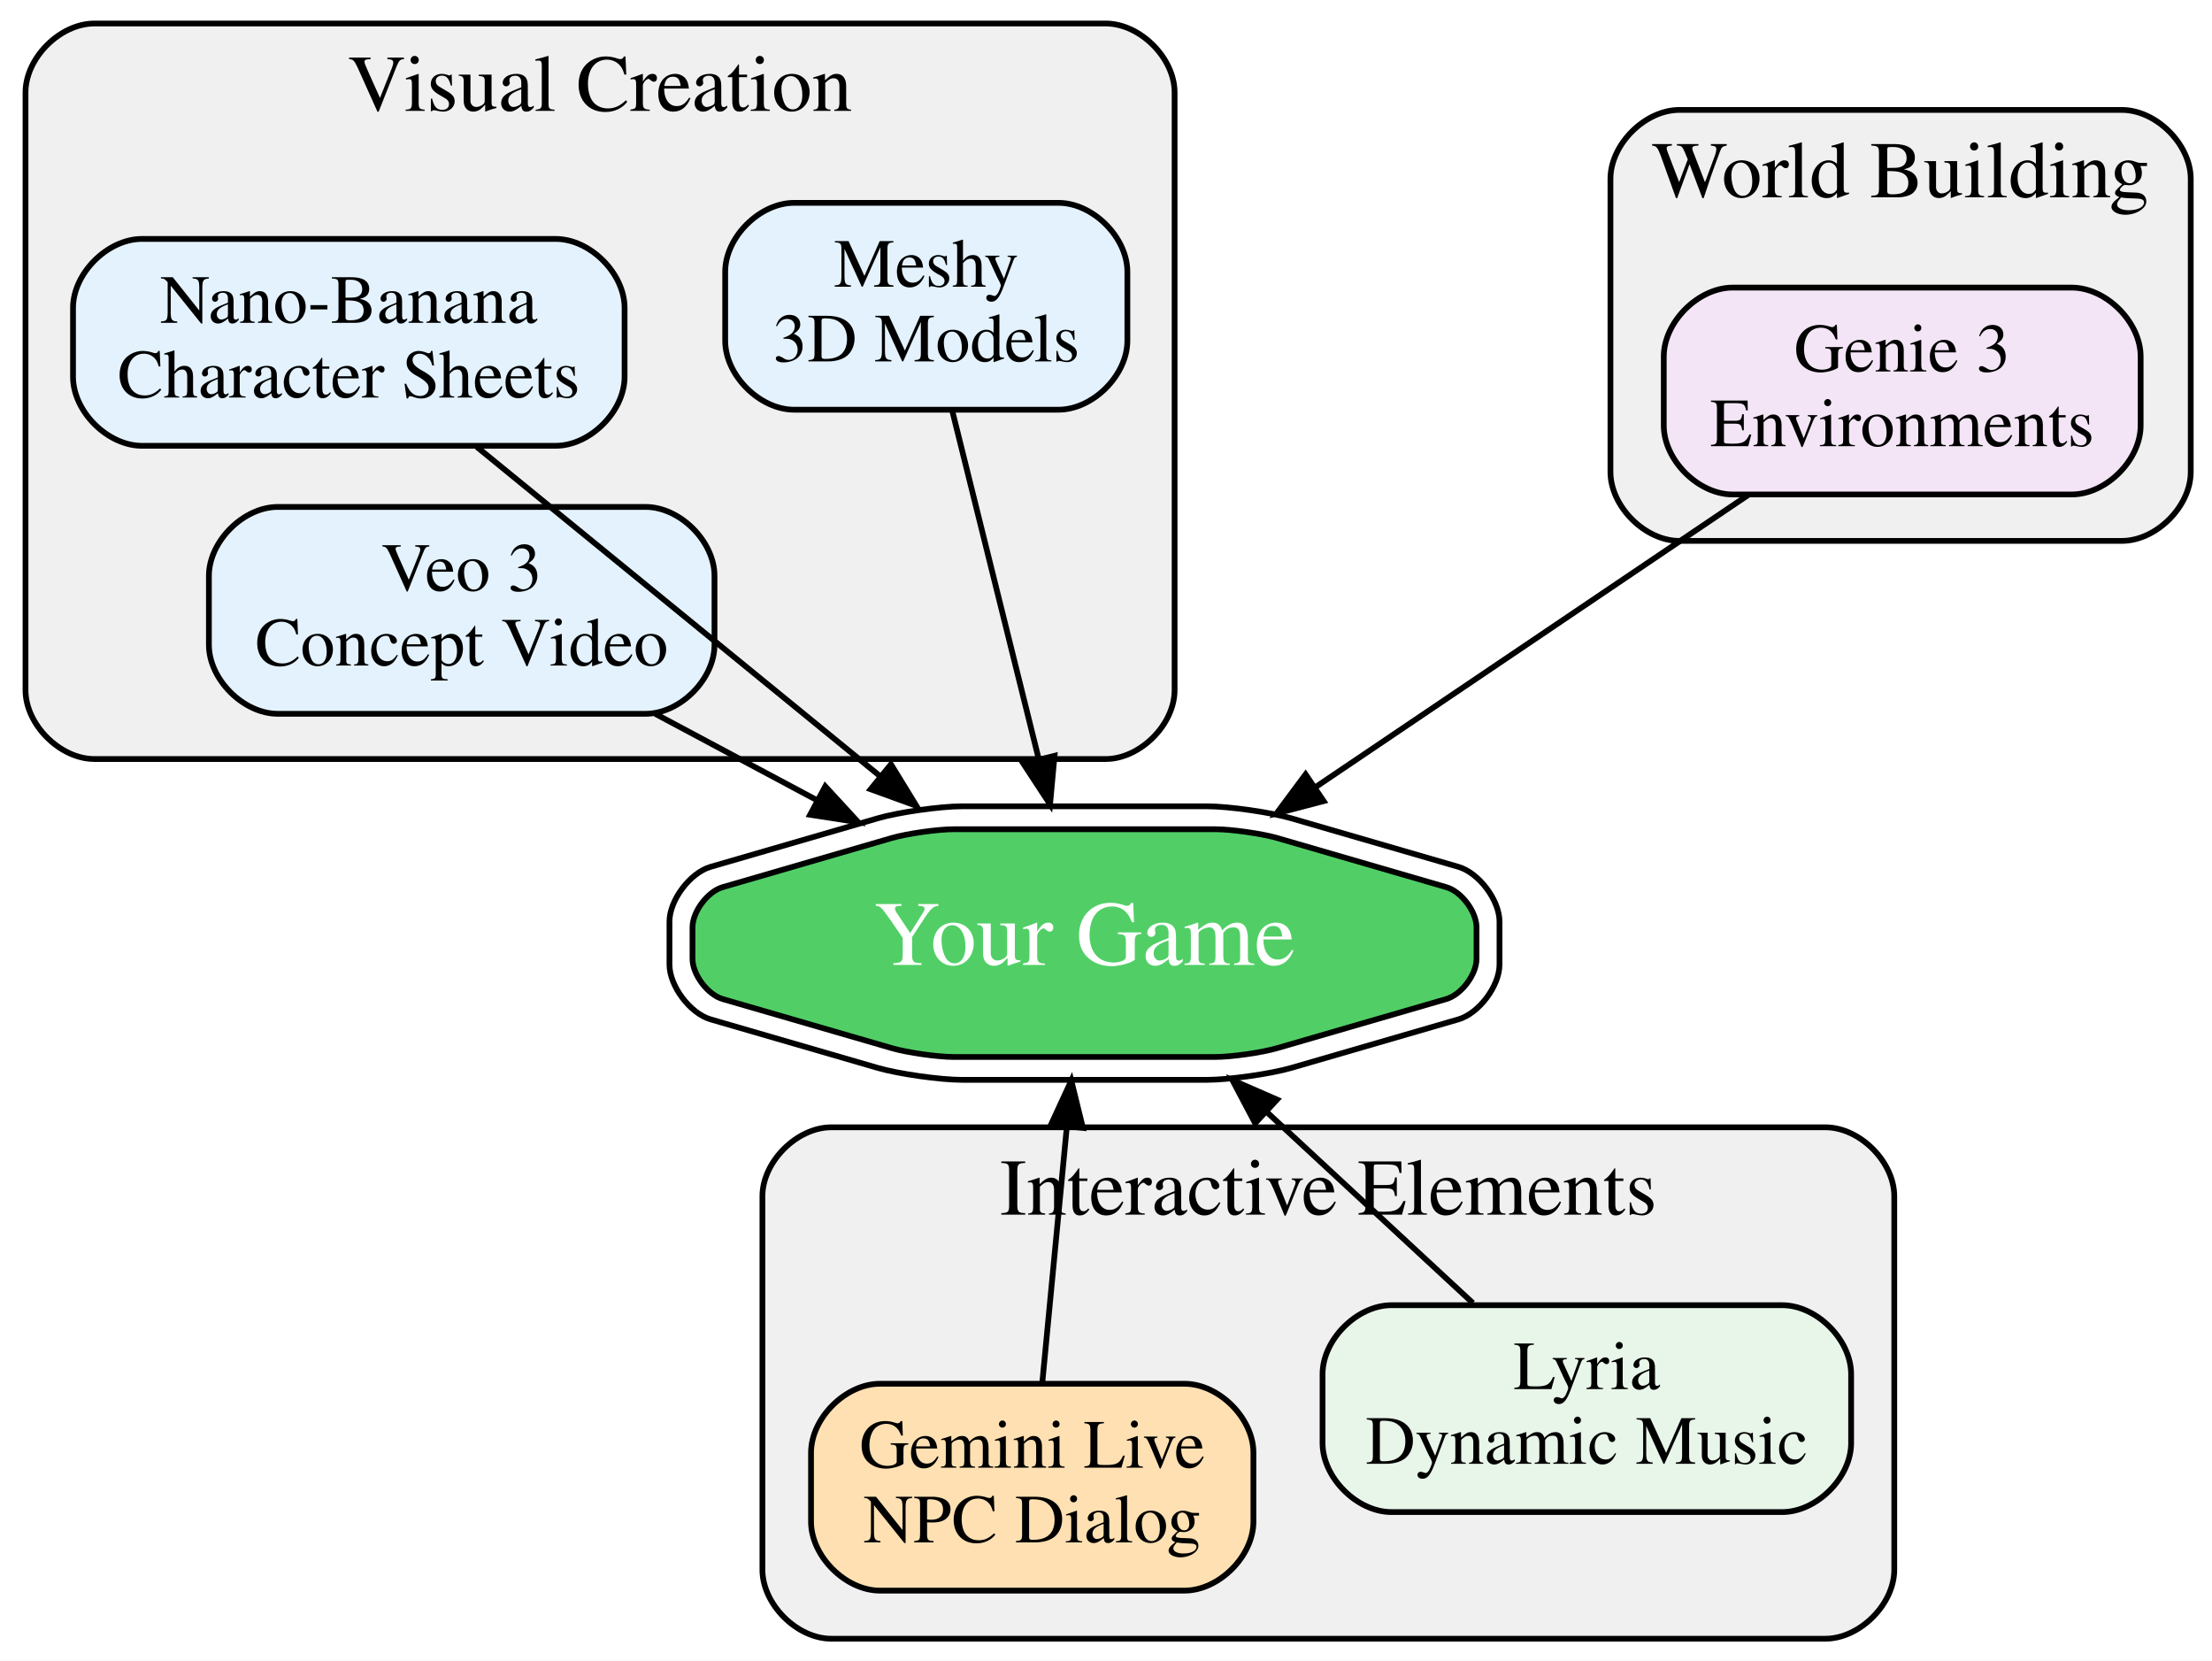
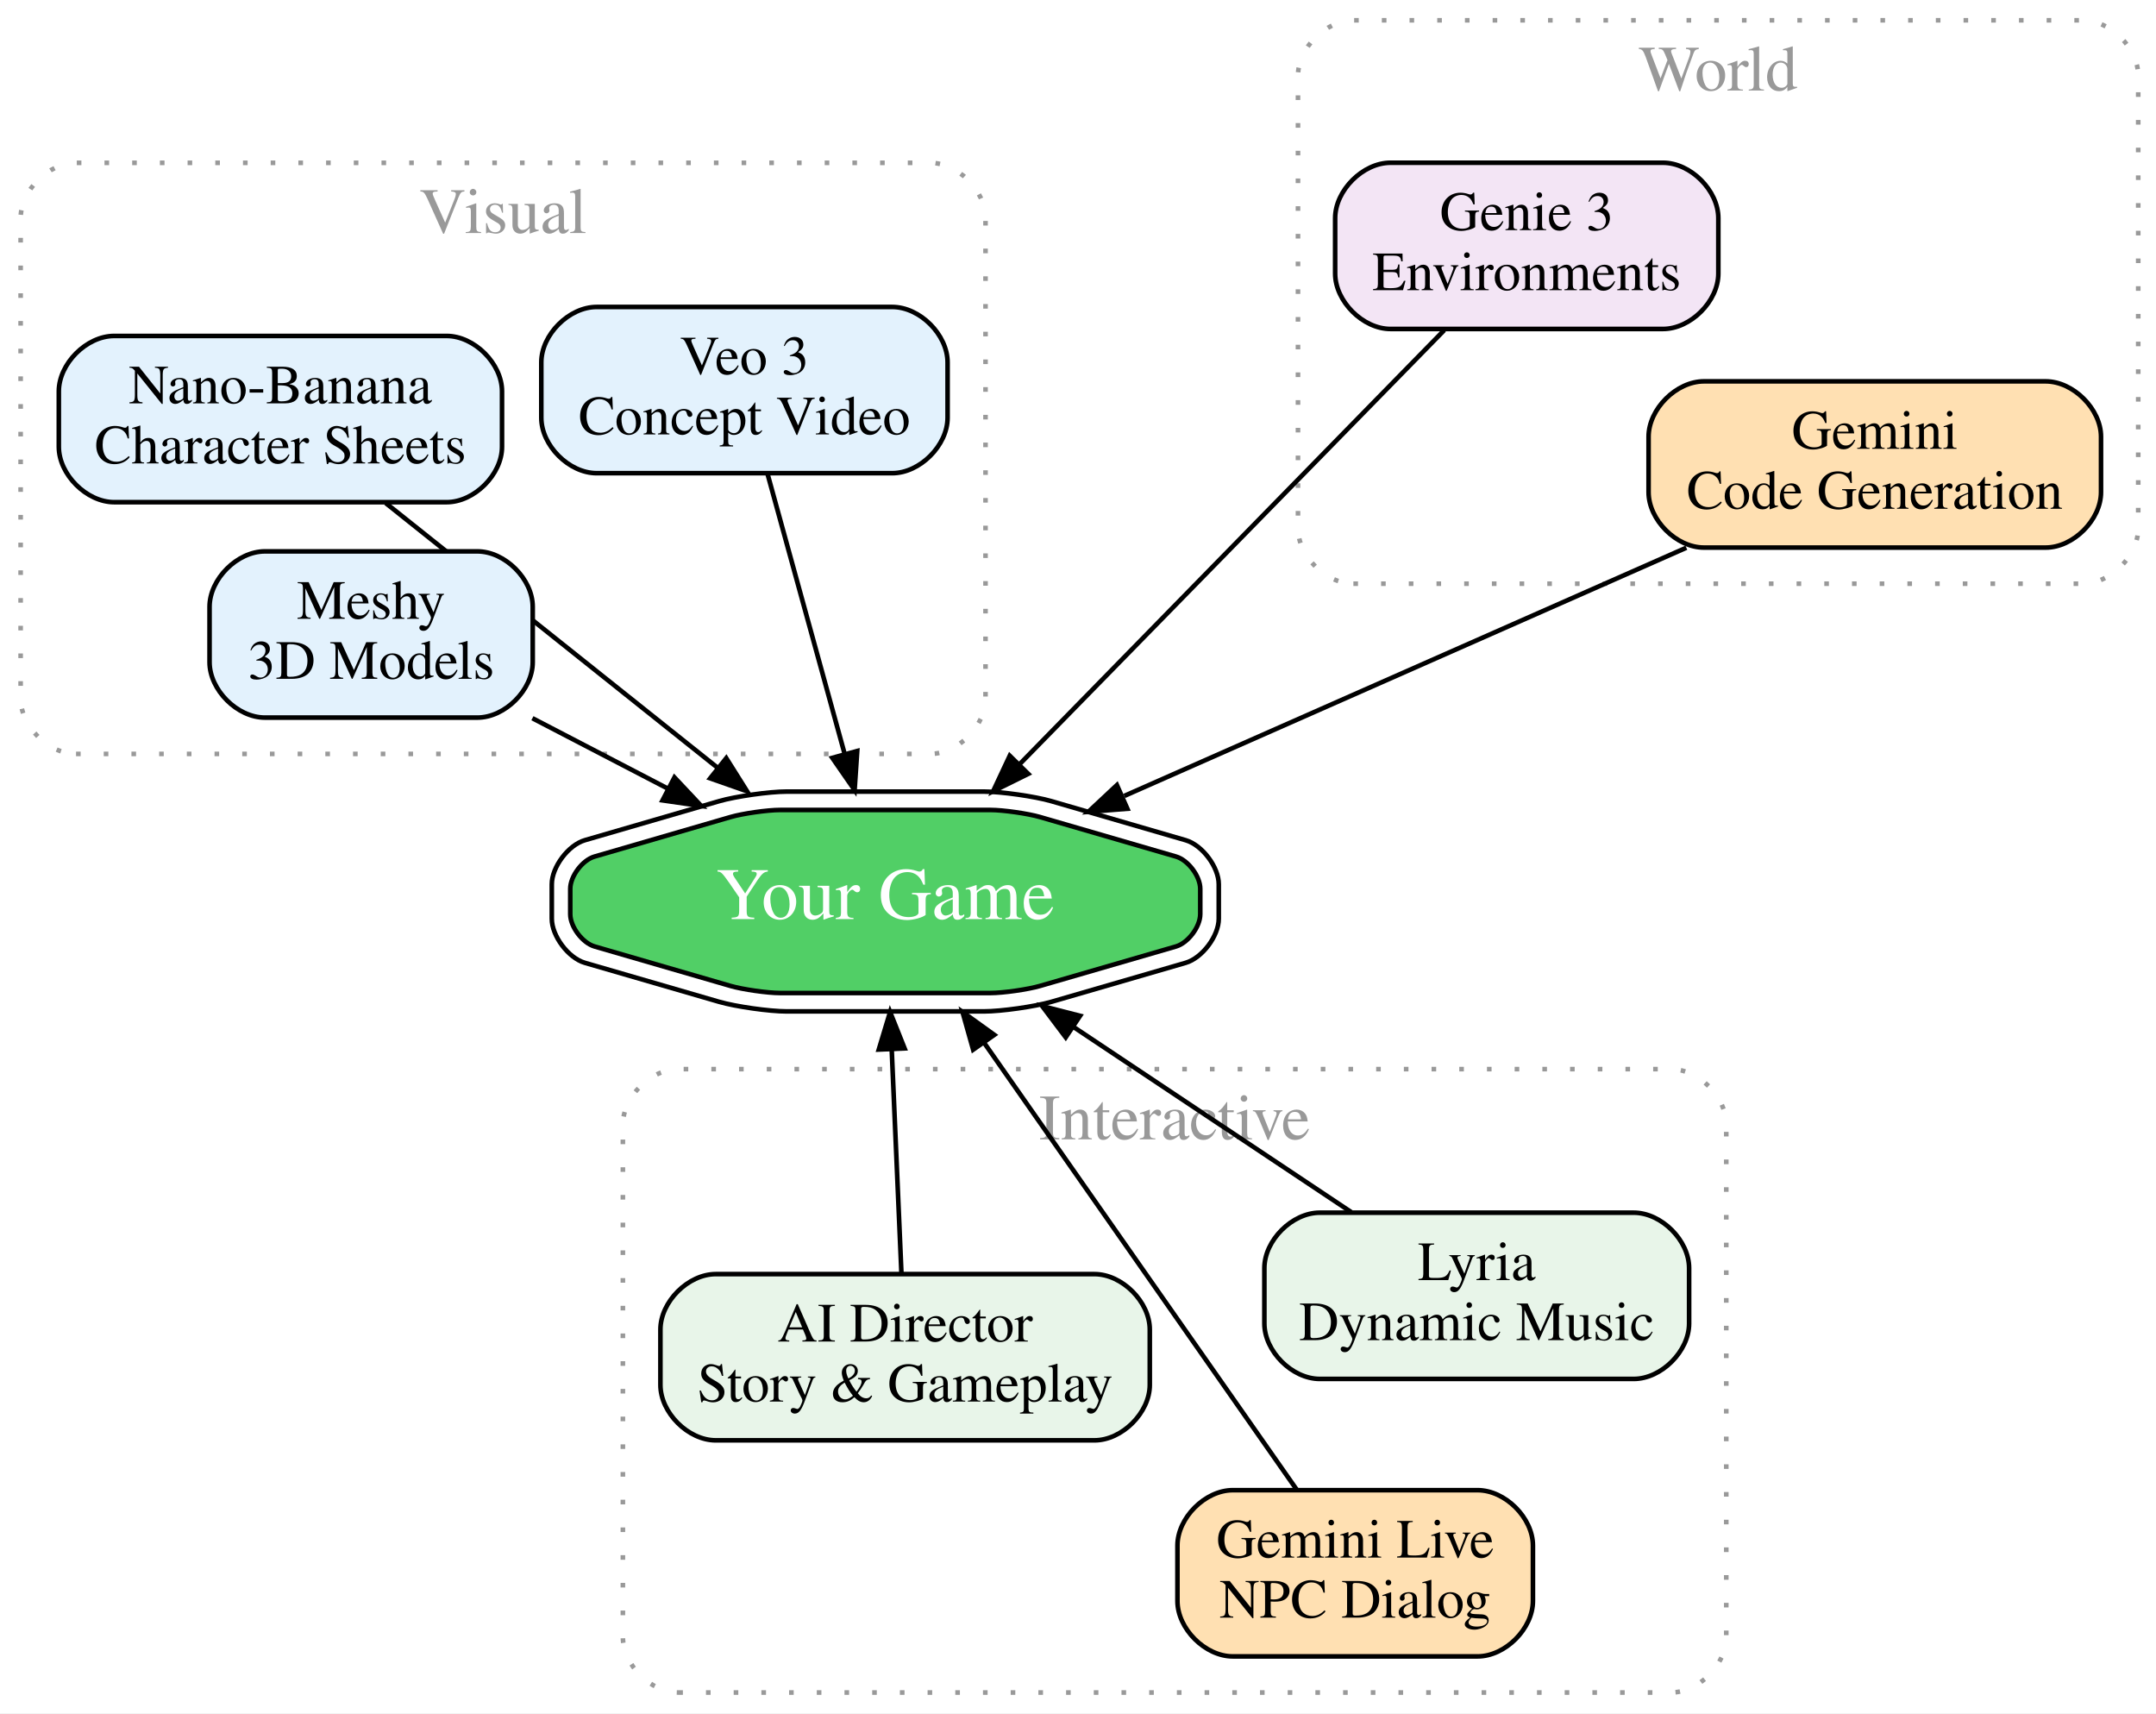
- <svg xmlns="http://www.w3.org/2000/svg" width="385pt" height="289pt" viewBox="0.00 0.00 385.00 289.00">
-   <g id="graph0" class="graph" transform="scale(1 1) rotate(0) translate(4 285)">
-     <polygon fill="white" stroke="transparent" points="-4,4 -4,-285 381,-285 381,4 -4,4" />
+ <svg xmlns="http://www.w3.org/2000/svg" width="467pt" height="371pt" viewBox="0.00 0.00 467.00 371.00">
+   <g id="graph0" class="graph" transform="scale(1 1) rotate(0) translate(4 367)">
+     <polygon fill="white" stroke="transparent" points="-4,4 -4,-367 463,-367 463,4 -4,4" />
    <g id="clust1" class="cluster">
-       <path fill="#f0f0f0" stroke="black" d="M12.44,-152.91C12.44,-152.91 188.44,-152.91 188.44,-152.91 194.44,-152.91 200.44,-158.91 200.44,-164.91 200.44,-164.91 200.44,-268.91 200.44,-268.91 200.44,-274.91 194.44,-280.91 188.44,-280.91 188.44,-280.91 12.44,-280.91 12.44,-280.91 6.44,-280.91 0.44,-274.91 0.44,-268.91 0.44,-268.91 0.44,-164.91 0.44,-164.91 0.44,-158.91 6.44,-152.91 12.44,-152.91" />
-       <text text-anchor="middle" x="100.44" y="-265.71" font-family="Times,serif" font-size="14.00">Visual Creation</text>
+       <path fill="transparent" stroke="#999999" stroke-dasharray="1,5" d="M12.47,-203.74C12.47,-203.74 197.47,-203.74 197.47,-203.74 203.47,-203.74 209.47,-209.74 209.47,-215.74 209.47,-215.74 209.47,-319.74 209.47,-319.74 209.47,-325.74 203.47,-331.74 197.47,-331.74 197.47,-331.74 12.47,-331.74 12.47,-331.74 6.47,-331.74 0.47,-325.74 0.47,-319.74 0.47,-319.74 0.47,-215.74 0.47,-215.74 0.47,-209.74 6.47,-203.74 12.47,-203.74" />
+       <text text-anchor="middle" x="104.97" y="-316.54" font-family="Times,serif" font-size="14.00" fill="#999999">Visual</text>
    </g>
    <g id="clust2" class="cluster">
-       <path fill="#f0f0f0" stroke="black" d="M288.3,-190.87C288.3,-190.87 365.3,-190.87 365.3,-190.87 371.3,-190.87 377.3,-196.87 377.3,-202.87 377.3,-202.87 377.3,-253.87 377.3,-253.87 377.3,-259.87 371.3,-265.87 365.3,-265.87 365.3,-265.87 288.3,-265.87 288.3,-265.87 282.3,-265.87 276.3,-259.87 276.3,-253.87 276.3,-253.87 276.3,-202.87 276.3,-202.87 276.3,-196.87 282.3,-190.87 288.3,-190.87" />
-       <text text-anchor="middle" x="326.8" y="-250.67" font-family="Times,serif" font-size="14.00">World Building</text>
+       <path fill="transparent" stroke="#999999" stroke-dasharray="1,5" d="M289.15,-240.6C289.15,-240.6 447.15,-240.6 447.15,-240.6 453.15,-240.6 459.15,-246.6 459.15,-252.6 459.15,-252.6 459.15,-350.6 459.15,-350.6 459.15,-356.6 453.15,-362.6 447.15,-362.6 447.15,-362.6 289.15,-362.6 289.15,-362.6 283.15,-362.6 277.15,-356.6 277.15,-350.6 277.15,-350.6 277.15,-252.6 277.15,-252.6 277.15,-246.6 283.15,-240.6 289.15,-240.6" />
+       <text text-anchor="middle" x="368.15" y="-347.4" font-family="Times,serif" font-size="14.00" fill="#999999">World</text>
    </g>
    <g id="clust3" class="cluster">
-       <path fill="#f0f0f0" stroke="black" d="M140.7,0.18C140.7,0.18 313.7,0.18 313.7,0.18 319.7,0.18 325.7,-5.82 325.7,-11.82 325.7,-11.82 325.7,-76.82 325.7,-76.82 325.7,-82.82 319.7,-88.82 313.7,-88.82 313.7,-88.82 140.7,-88.82 140.7,-88.82 134.7,-88.82 128.7,-82.82 128.7,-76.82 128.7,-76.82 128.7,-11.82 128.7,-11.82 128.7,-5.82 134.7,0.18 140.7,0.18" />
-       <text text-anchor="middle" x="227.2" y="-73.62" font-family="Times,serif" font-size="14.00">Interactive Elements</text>
+       <path fill="transparent" stroke="#999999" stroke-dasharray="1,5" d="M142.92,-0.48C142.92,-0.48 357.92,-0.48 357.92,-0.48 363.92,-0.48 369.92,-6.48 369.92,-12.48 369.92,-12.48 369.92,-123.48 369.92,-123.48 369.92,-129.48 363.92,-135.48 357.92,-135.48 357.92,-135.48 142.92,-135.48 142.92,-135.48 136.92,-135.48 130.92,-129.48 130.92,-123.48 130.92,-123.48 130.92,-12.48 130.92,-12.48 130.92,-6.48 136.92,-0.48 142.92,-0.48" />
+       <text text-anchor="middle" x="250.42" y="-120.28" font-family="Times,serif" font-size="14.00" fill="#999999">Interactive</text>
    </g>
    <g id="node1" class="node">
-       <path fill="#e3f2fd" stroke="black" d="M108.36,-196.78C108.36,-196.78 44.36,-196.78 44.36,-196.78 38.36,-196.78 32.36,-190.78 32.36,-184.78 32.36,-184.78 32.36,-172.78 32.36,-172.78 32.36,-166.78 38.36,-160.78 44.36,-160.78 44.36,-160.78 108.36,-160.78 108.36,-160.78 114.36,-160.78 120.36,-166.78 120.36,-172.78 120.36,-172.78 120.36,-184.78 120.36,-184.78 120.36,-190.78 114.36,-196.78 108.36,-196.78" />
-       <text text-anchor="middle" x="76.36" y="-182.18" font-family="Times,serif" font-size="12.00">Veo 3</text>
-       <text text-anchor="middle" x="76.36" y="-169.18" font-family="Times,serif" font-size="12.00">Concept Video</text>
+       <path fill="#e3f2fd" stroke="black" d="M189.25,-300.53C189.25,-300.53 125.25,-300.53 125.25,-300.53 119.25,-300.53 113.25,-294.53 113.25,-288.53 113.25,-288.53 113.25,-276.53 113.25,-276.53 113.25,-270.53 119.25,-264.53 125.25,-264.53 125.25,-264.53 189.25,-264.53 189.25,-264.53 195.25,-264.53 201.25,-270.53 201.25,-276.53 201.25,-276.53 201.25,-288.53 201.25,-288.53 201.25,-294.53 195.25,-300.53 189.25,-300.53" />
+       <text text-anchor="middle" x="157.25" y="-285.93" font-family="Times,serif" font-size="12.00">Veo 3</text>
+       <text text-anchor="middle" x="157.25" y="-272.93" font-family="Times,serif" font-size="12.00">Concept Video</text>
+     </g>
+     <g id="node9" class="node">
+       <path fill="#51cf66" stroke="black" d="M255.98,-169.04C255.98,-169.04 255.98,-174.52 255.98,-174.52 255.98,-177.25 253.35,-180.75 250.73,-181.51 250.73,-181.51 221.27,-190.07 221.27,-190.07 218.64,-190.83 213.28,-191.6 210.54,-191.6 210.54,-191.6 164.96,-191.6 164.96,-191.6 162.23,-191.6 156.86,-190.83 154.24,-190.07 154.24,-190.07 124.78,-181.51 124.78,-181.51 122.15,-180.75 119.52,-177.25 119.52,-174.52 119.52,-174.52 119.52,-169.04 119.52,-169.04 119.52,-166.31 122.15,-162.81 124.78,-162.04 124.78,-162.04 154.24,-153.49 154.24,-153.49 156.86,-152.73 162.23,-151.96 164.96,-151.96 164.96,-151.96 210.54,-151.96 210.54,-151.96 213.28,-151.96 218.64,-152.73 221.27,-153.49 221.27,-153.49 250.73,-162.04 250.73,-162.04 253.35,-162.81 255.98,-166.31 255.98,-169.04" />
+       <path fill="none" stroke="black" d="M259.99,-168.05C259.99,-168.05 259.99,-175.51 259.99,-175.51 259.99,-179.24 256.41,-184.01 252.82,-185.05 252.82,-185.05 223.75,-193.5 223.75,-193.5 220.17,-194.54 212.86,-195.58 209.12,-195.58 209.12,-195.58 166.38,-195.58 166.38,-195.58 162.65,-195.58 155.33,-194.54 151.75,-193.5 151.75,-193.5 122.68,-185.05 122.68,-185.05 119.1,-184.01 115.52,-179.24 115.52,-175.51 115.52,-175.51 115.52,-168.05 115.52,-168.05 115.52,-164.32 119.1,-159.54 122.68,-158.5 122.68,-158.5 151.75,-150.06 151.75,-150.06 155.33,-149.02 162.65,-147.98 166.38,-147.98 166.38,-147.98 209.12,-147.98 209.12,-147.98 212.86,-147.98 220.17,-149.02 223.75,-150.06 223.75,-150.06 252.82,-158.5 252.82,-158.5 256.41,-159.54 259.99,-164.32 259.99,-168.05" />
+       <text text-anchor="middle" x="187.75" y="-167.98" font-family="Times,serif" font-size="16.00" fill="white">Your Game</text>
+     </g>
+     <g id="edge1" class="edge">
+       <path fill="none" stroke="black" d="M162.29,-264.24C166.81,-247.83 173.55,-223.36 178.96,-203.72" />
+       <polygon fill="black" stroke="black" points="181.68,-204.37 181.11,-195.91 176.28,-202.88 181.68,-204.37" />
+     </g>
+     <g id="node2" class="node">
+       <path fill="#e3f2fd" stroke="black" d="M92.74,-294.25C92.74,-294.25 20.74,-294.25 20.74,-294.25 14.74,-294.25 8.74,-288.25 8.74,-282.25 8.74,-282.25 8.74,-270.25 8.74,-270.25 8.74,-264.25 14.74,-258.25 20.74,-258.25 20.74,-258.25 92.74,-258.25 92.74,-258.25 98.74,-258.25 104.74,-264.25 104.74,-270.25 104.74,-270.25 104.74,-282.25 104.74,-282.25 104.74,-288.25 98.74,-294.25 92.74,-294.25" />
+       <text text-anchor="middle" x="56.74" y="-279.65" font-family="Times,serif" font-size="12.00">Nano-Banana</text>
+       <text text-anchor="middle" x="56.74" y="-266.65" font-family="Times,serif" font-size="12.00">Character Sheets</text>
+     </g>
+     <g id="edge2" class="edge">
+       <path fill="none" stroke="black" d="M79.56,-258.05C99.4,-242.23 128.48,-219.04 151.5,-200.69" />
+       <polygon fill="black" stroke="black" points="153.31,-202.82 157.82,-195.65 149.82,-198.45 153.31,-202.82" />
+     </g>
+     <g id="node3" class="node">
+       <path fill="#e3f2fd" stroke="black" d="M99.39,-247.6C99.39,-247.6 53.39,-247.6 53.39,-247.6 47.39,-247.6 41.39,-241.6 41.39,-235.6 41.39,-235.6 41.39,-223.6 41.39,-223.6 41.39,-217.6 47.39,-211.6 53.39,-211.6 53.39,-211.6 99.39,-211.6 99.39,-211.6 105.39,-211.6 111.39,-217.6 111.39,-223.6 111.39,-223.6 111.39,-235.6 111.39,-235.6 111.39,-241.6 105.39,-247.6 99.39,-247.6" />
+       <text text-anchor="middle" x="76.39" y="-233" font-family="Times,serif" font-size="12.00">Meshy</text>
+       <text text-anchor="middle" x="76.39" y="-220" font-family="Times,serif" font-size="12.00">3D Models</text>
+     </g>
+     <g id="edge3" class="edge">
+       <path fill="none" stroke="black" d="M111.32,-211.47C120.66,-206.62 130.91,-201.29 140.79,-196.16" />
+       <polygon fill="black" stroke="black" points="142.09,-198.65 147.9,-192.47 139.51,-193.68 142.09,-198.65" />
+     </g>
+     <g id="node4" class="node">
+       <path fill="#f3e5f5" stroke="black" d="M356.2,-331.76C356.2,-331.76 297.2,-331.76 297.2,-331.76 291.2,-331.76 285.2,-325.76 285.2,-319.76 285.2,-319.76 285.2,-307.76 285.2,-307.76 285.2,-301.76 291.2,-295.76 297.2,-295.76 297.2,-295.76 356.2,-295.76 356.2,-295.76 362.2,-295.76 368.2,-301.76 368.2,-307.76 368.2,-307.76 368.2,-319.76 368.2,-319.76 368.2,-325.76 362.2,-331.76 356.2,-331.76" />
+       <text text-anchor="middle" x="326.7" y="-317.16" font-family="Times,serif" font-size="12.00">Genie 3</text>
+       <text text-anchor="middle" x="326.7" y="-304.16" font-family="Times,serif" font-size="12.00">Environments</text>
+     </g>
+     <g id="edge4" class="edge">
+       <path fill="none" stroke="black" d="M308.82,-295.49C285.55,-271.72 244.6,-229.87 216.84,-201.5" />
+       <polygon fill="black" stroke="black" points="218.72,-199.42 211.12,-195.66 214.72,-203.34 218.72,-199.42" />
+     </g>
+     <g id="node5" class="node">
+       <path fill="#ffe0b2" stroke="black" d="M439.09,-284.42C439.09,-284.42 365.09,-284.42 365.09,-284.42 359.09,-284.42 353.09,-278.42 353.09,-272.42 353.09,-272.42 353.09,-260.42 353.09,-260.42 353.09,-254.42 359.09,-248.42 365.09,-248.42 365.09,-248.42 439.09,-248.42 439.09,-248.42 445.09,-248.42 451.09,-254.42 451.09,-260.42 451.09,-260.42 451.09,-272.42 451.09,-272.42 451.09,-278.42 445.09,-284.42 439.09,-284.42" />
+       <text text-anchor="middle" x="402.09" y="-269.82" font-family="Times,serif" font-size="12.00">Gemini</text>
+       <text text-anchor="middle" x="402.09" y="-256.82" font-family="Times,serif" font-size="12.00">Code Generation</text>
+     </g>
+     <g id="edge7" class="edge">
+       <path fill="none" stroke="black" d="M361.27,-248.39C326.68,-233.12 276.9,-211.14 239.52,-194.64" />
+       <polygon fill="black" stroke="black" points="240.19,-191.87 231.74,-191.2 237.93,-196.99 240.19,-191.87" />
+     </g>
+     <g id="node6" class="node">
+       <path fill="#e8f5e9" stroke="black" d="M349.87,-104.39C349.87,-104.39 281.87,-104.39 281.87,-104.39 275.87,-104.39 269.87,-98.39 269.87,-92.39 269.87,-92.39 269.87,-80.39 269.87,-80.39 269.87,-74.39 275.87,-68.39 281.87,-68.39 281.87,-68.39 349.87,-68.39 349.87,-68.39 355.87,-68.39 361.87,-74.39 361.87,-80.39 361.87,-80.39 361.87,-92.39 361.87,-92.39 361.87,-98.39 355.87,-104.39 349.87,-104.39" />
+       <text text-anchor="middle" x="315.87" y="-89.79" font-family="Times,serif" font-size="12.00">Lyria</text>
+       <text text-anchor="middle" x="315.87" y="-76.79" font-family="Times,serif" font-size="12.00">Dynamic Music</text>
+     </g>
+     <g id="edge5" class="edge">
+       <path fill="none" stroke="black" d="M288.7,-104.5C271.22,-116.15 248.19,-131.5 228.54,-144.6" />
+       <polygon fill="black" stroke="black" points="226.84,-142.36 221.74,-149.13 229.95,-147.02 226.84,-142.36" />
    </g>
    <g id="node7" class="node">
-       <path fill="#51cf66" stroke="black" d="M252.99,-118.14C252.99,-118.14 252.99,-123.61 252.99,-123.61 252.99,-126.35 250.36,-129.85 247.73,-130.61 247.73,-130.61 218.27,-139.17 218.27,-139.17 215.65,-139.93 210.28,-140.69 207.55,-140.69 207.55,-140.69 161.97,-140.69 161.97,-140.69 159.23,-140.69 153.87,-139.93 151.24,-139.17 151.24,-139.17 121.78,-130.61 121.78,-130.61 119.16,-129.85 116.53,-126.35 116.53,-123.61 116.53,-123.61 116.53,-118.14 116.53,-118.14 116.53,-115.4 119.16,-111.91 121.78,-111.14 121.78,-111.14 151.24,-102.59 151.24,-102.59 153.87,-101.82 159.23,-101.06 161.97,-101.06 161.97,-101.06 207.55,-101.06 207.55,-101.06 210.28,-101.06 215.65,-101.82 218.27,-102.59 218.27,-102.59 247.73,-111.14 247.73,-111.14 250.36,-111.91 252.99,-115.4 252.99,-118.14" />
-       <path fill="none" stroke="black" d="M256.99,-117.15C256.99,-117.15 256.99,-124.61 256.99,-124.61 256.99,-128.34 253.41,-133.11 249.83,-134.15 249.83,-134.15 220.76,-142.59 220.76,-142.59 217.17,-143.64 209.86,-144.68 206.13,-144.68 206.13,-144.68 163.39,-144.68 163.39,-144.68 159.65,-144.68 152.34,-143.64 148.76,-142.59 148.76,-142.59 119.69,-134.15 119.69,-134.15 116.1,-133.11 112.52,-128.34 112.52,-124.61 112.52,-124.61 112.52,-117.15 112.52,-117.15 112.52,-113.41 116.1,-108.64 119.69,-107.6 119.69,-107.6 148.76,-99.16 148.76,-99.16 152.34,-98.12 159.65,-97.08 163.39,-97.08 163.39,-97.08 206.13,-97.08 206.13,-97.08 209.86,-97.08 217.17,-98.12 220.76,-99.16 220.76,-99.16 249.83,-107.6 249.83,-107.6 253.41,-108.64 256.99,-113.41 256.99,-117.15" />
-       <text text-anchor="middle" x="184.76" y="-117.08" font-family="Times,serif" font-size="16.00" fill="white">Your Game</text>
-     </g>
-     <g id="edge1" class="edge">
-       <path fill="none" stroke="black" d="M110.06,-160.77C118.98,-156.01 128.76,-150.79 138.22,-145.73" />
-       <polygon fill="black" stroke="black" points="139.64,-148.15 145.38,-141.91 137,-143.21 139.64,-148.15" />
-     </g>
-     <g id="node2" class="node">
-       <path fill="#e3f2fd" stroke="black" d="M92.71,-243.42C92.71,-243.42 20.71,-243.42 20.71,-243.42 14.71,-243.42 8.71,-237.42 8.71,-231.42 8.71,-231.42 8.71,-219.42 8.71,-219.42 8.71,-213.42 14.71,-207.42 20.71,-207.42 20.71,-207.42 92.71,-207.42 92.71,-207.42 98.71,-207.42 104.71,-213.42 104.71,-219.42 104.71,-219.42 104.71,-231.42 104.71,-231.42 104.71,-237.42 98.71,-243.42 92.71,-243.42" />
-       <text text-anchor="middle" x="56.71" y="-228.82" font-family="Times,serif" font-size="12.00">Nano-Banana</text>
-       <text text-anchor="middle" x="56.71" y="-215.82" font-family="Times,serif" font-size="12.00">Character Sheets</text>
-     </g>
-     <g id="edge2" class="edge">
-       <path fill="none" stroke="black" d="M79.01,-207.21C98.32,-191.45 126.58,-168.37 149.04,-150.04" />
-       <polygon fill="black" stroke="black" points="151.07,-151.99 155.5,-144.76 147.53,-147.65 151.07,-151.99" />
-     </g>
-     <g id="node3" class="node">
-       <path fill="#e3f2fd" stroke="black" d="M180.22,-249.7C180.22,-249.7 134.22,-249.7 134.22,-249.7 128.22,-249.7 122.22,-243.7 122.22,-237.7 122.22,-237.7 122.22,-225.7 122.22,-225.7 122.22,-219.7 128.22,-213.7 134.22,-213.7 134.22,-213.7 180.22,-213.7 180.22,-213.7 186.22,-213.7 192.22,-219.7 192.22,-225.7 192.22,-225.7 192.22,-237.7 192.22,-237.7 192.22,-243.7 186.22,-249.7 180.22,-249.7" />
-       <text text-anchor="middle" x="157.22" y="-235.1" font-family="Times,serif" font-size="12.00">Meshy</text>
-       <text text-anchor="middle" x="157.22" y="-222.1" font-family="Times,serif" font-size="12.00">3D Models</text>
-     </g>
-     <g id="edge3" class="edge">
-       <path fill="none" stroke="black" d="M161.77,-213.4C165.85,-196.97 171.93,-172.5 176.81,-152.84" />
-       <polygon fill="black" stroke="black" points="179.54,-153.47 178.76,-145.03 174.11,-152.12 179.54,-153.47" />
-     </g>
-     <g id="node4" class="node">
-       <path fill="#f3e5f5" stroke="black" d="M356.58,-234.95C356.58,-234.95 297.58,-234.95 297.58,-234.95 291.58,-234.95 285.58,-228.95 285.58,-222.95 285.58,-222.95 285.58,-210.95 285.58,-210.95 285.58,-204.95 291.58,-198.95 297.58,-198.95 297.58,-198.95 356.58,-198.95 356.58,-198.95 362.58,-198.95 368.58,-204.95 368.58,-210.95 368.58,-210.95 368.58,-222.95 368.58,-222.95 368.58,-228.95 362.58,-234.95 356.58,-234.95" />
-       <text text-anchor="middle" x="327.08" y="-220.35" font-family="Times,serif" font-size="12.00">Genie 3</text>
-       <text text-anchor="middle" x="327.08" y="-207.35" font-family="Times,serif" font-size="12.00">Environments</text>
-     </g>
-     <g id="edge4" class="edge">
-       <path fill="none" stroke="black" d="M300.31,-198.88C279.04,-184.52 248.96,-164.21 224.82,-147.92" />
-       <polygon fill="black" stroke="black" points="226.38,-145.59 218.18,-143.44 223.24,-150.24 226.38,-145.59" />
-     </g>
-     <g id="node5" class="node">
-       <path fill="#e8f5e9" stroke="black" d="M306.19,-57.86C306.19,-57.86 238.19,-57.86 238.19,-57.86 232.19,-57.86 226.19,-51.86 226.19,-45.86 226.19,-45.86 226.19,-33.86 226.19,-33.86 226.19,-27.86 232.19,-21.86 238.19,-21.86 238.19,-21.86 306.19,-21.86 306.19,-21.86 312.19,-21.86 318.19,-27.86 318.19,-33.86 318.19,-33.86 318.19,-45.86 318.19,-45.86 318.19,-51.86 312.19,-57.86 306.19,-57.86" />
-       <text text-anchor="middle" x="272.19" y="-43.26" font-family="Times,serif" font-size="12.00">Lyria</text>
-       <text text-anchor="middle" x="272.19" y="-30.26" font-family="Times,serif" font-size="12.00">Dynamic Music</text>
-     </g>
-     <g id="edge5" class="edge">
-       <path fill="none" stroke="black" d="M252.35,-58.24C241.79,-68.02 228.56,-80.29 216.61,-91.36" />
-       <polygon fill="black" stroke="black" points="214.46,-89.53 210.5,-97.03 218.27,-93.64 214.46,-89.53" />
-     </g>
-     <g id="node6" class="node">
-       <path fill="#ffe0b2" stroke="black" d="M202.16,-44.19C202.16,-44.19 149.16,-44.19 149.16,-44.19 143.16,-44.19 137.16,-38.19 137.16,-32.19 137.16,-32.19 137.16,-20.19 137.16,-20.19 137.16,-14.19 143.16,-8.19 149.16,-8.19 149.16,-8.19 202.16,-8.19 202.16,-8.19 208.16,-8.19 214.16,-14.19 214.16,-20.19 214.16,-20.19 214.16,-32.19 214.16,-32.19 214.16,-38.19 208.16,-44.19 202.16,-44.19" />
-       <text text-anchor="middle" x="175.66" y="-29.59" font-family="Times,serif" font-size="12.00">Gemini Live</text>
-       <text text-anchor="middle" x="175.66" y="-16.59" font-family="Times,serif" font-size="12.00">NPC Dialog</text>
+       <path fill="#ffe0b2" stroke="black" d="M316.04,-44.3C316.04,-44.3 263.04,-44.3 263.04,-44.3 257.04,-44.3 251.04,-38.3 251.04,-32.3 251.04,-32.3 251.04,-20.3 251.04,-20.3 251.04,-14.3 257.04,-8.3 263.04,-8.3 263.04,-8.3 316.04,-8.3 316.04,-8.3 322.04,-8.3 328.04,-14.3 328.04,-20.3 328.04,-20.3 328.04,-32.3 328.04,-32.3 328.04,-38.3 322.04,-44.3 316.04,-44.3" />
+       <text text-anchor="middle" x="289.54" y="-29.7" font-family="Times,serif" font-size="12.00">Gemini Live</text>
+       <text text-anchor="middle" x="289.54" y="-16.7" font-family="Times,serif" font-size="12.00">NPC Dialog</text>
    </g>
    <g id="edge6" class="edge">
-       <path fill="none" stroke="black" d="M177.42,-44.45C178.61,-56.94 180.24,-73.83 181.65,-88.56" />
-       <polygon fill="black" stroke="black" points="178.91,-89.24 182.46,-96.94 184.48,-88.71 178.91,-89.24" />
+       <path fill="none" stroke="black" d="M276.86,-44.43C259.93,-68.62 229.73,-111.79 209.23,-141.09" />
+       <polygon fill="black" stroke="black" points="206.79,-139.69 204.49,-147.85 211.37,-142.9 206.79,-139.69" />
+     </g>
+     <g id="node8" class="node">
+       <path fill="#e8f5e9" stroke="black" d="M233.05,-91.09C233.05,-91.09 151.05,-91.09 151.05,-91.09 145.05,-91.09 139.05,-85.09 139.05,-79.09 139.05,-79.09 139.05,-67.09 139.05,-67.09 139.05,-61.09 145.05,-55.09 151.05,-55.09 151.05,-55.09 233.05,-55.09 233.05,-55.09 239.05,-55.09 245.05,-61.09 245.05,-67.09 245.05,-67.09 245.05,-79.09 245.05,-79.09 245.05,-85.09 239.05,-91.09 233.05,-91.09" />
+       <text text-anchor="middle" x="192.05" y="-76.49" font-family="Times,serif" font-size="12.00">AI Director</text>
+       <text text-anchor="middle" x="192.05" y="-63.49" font-family="Times,serif" font-size="12.00">Story &amp; Gameplay</text>
+     </g>
+     <g id="edge8" class="edge">
+       <path fill="none" stroke="black" d="M191.26,-91.19C190.67,-104.74 189.85,-123.64 189.15,-139.72" />
+       <polygon fill="black" stroke="black" points="186.35,-139.72 188.8,-147.84 191.94,-139.97 186.35,-139.72" />
    </g>
  </g>
</svg>
